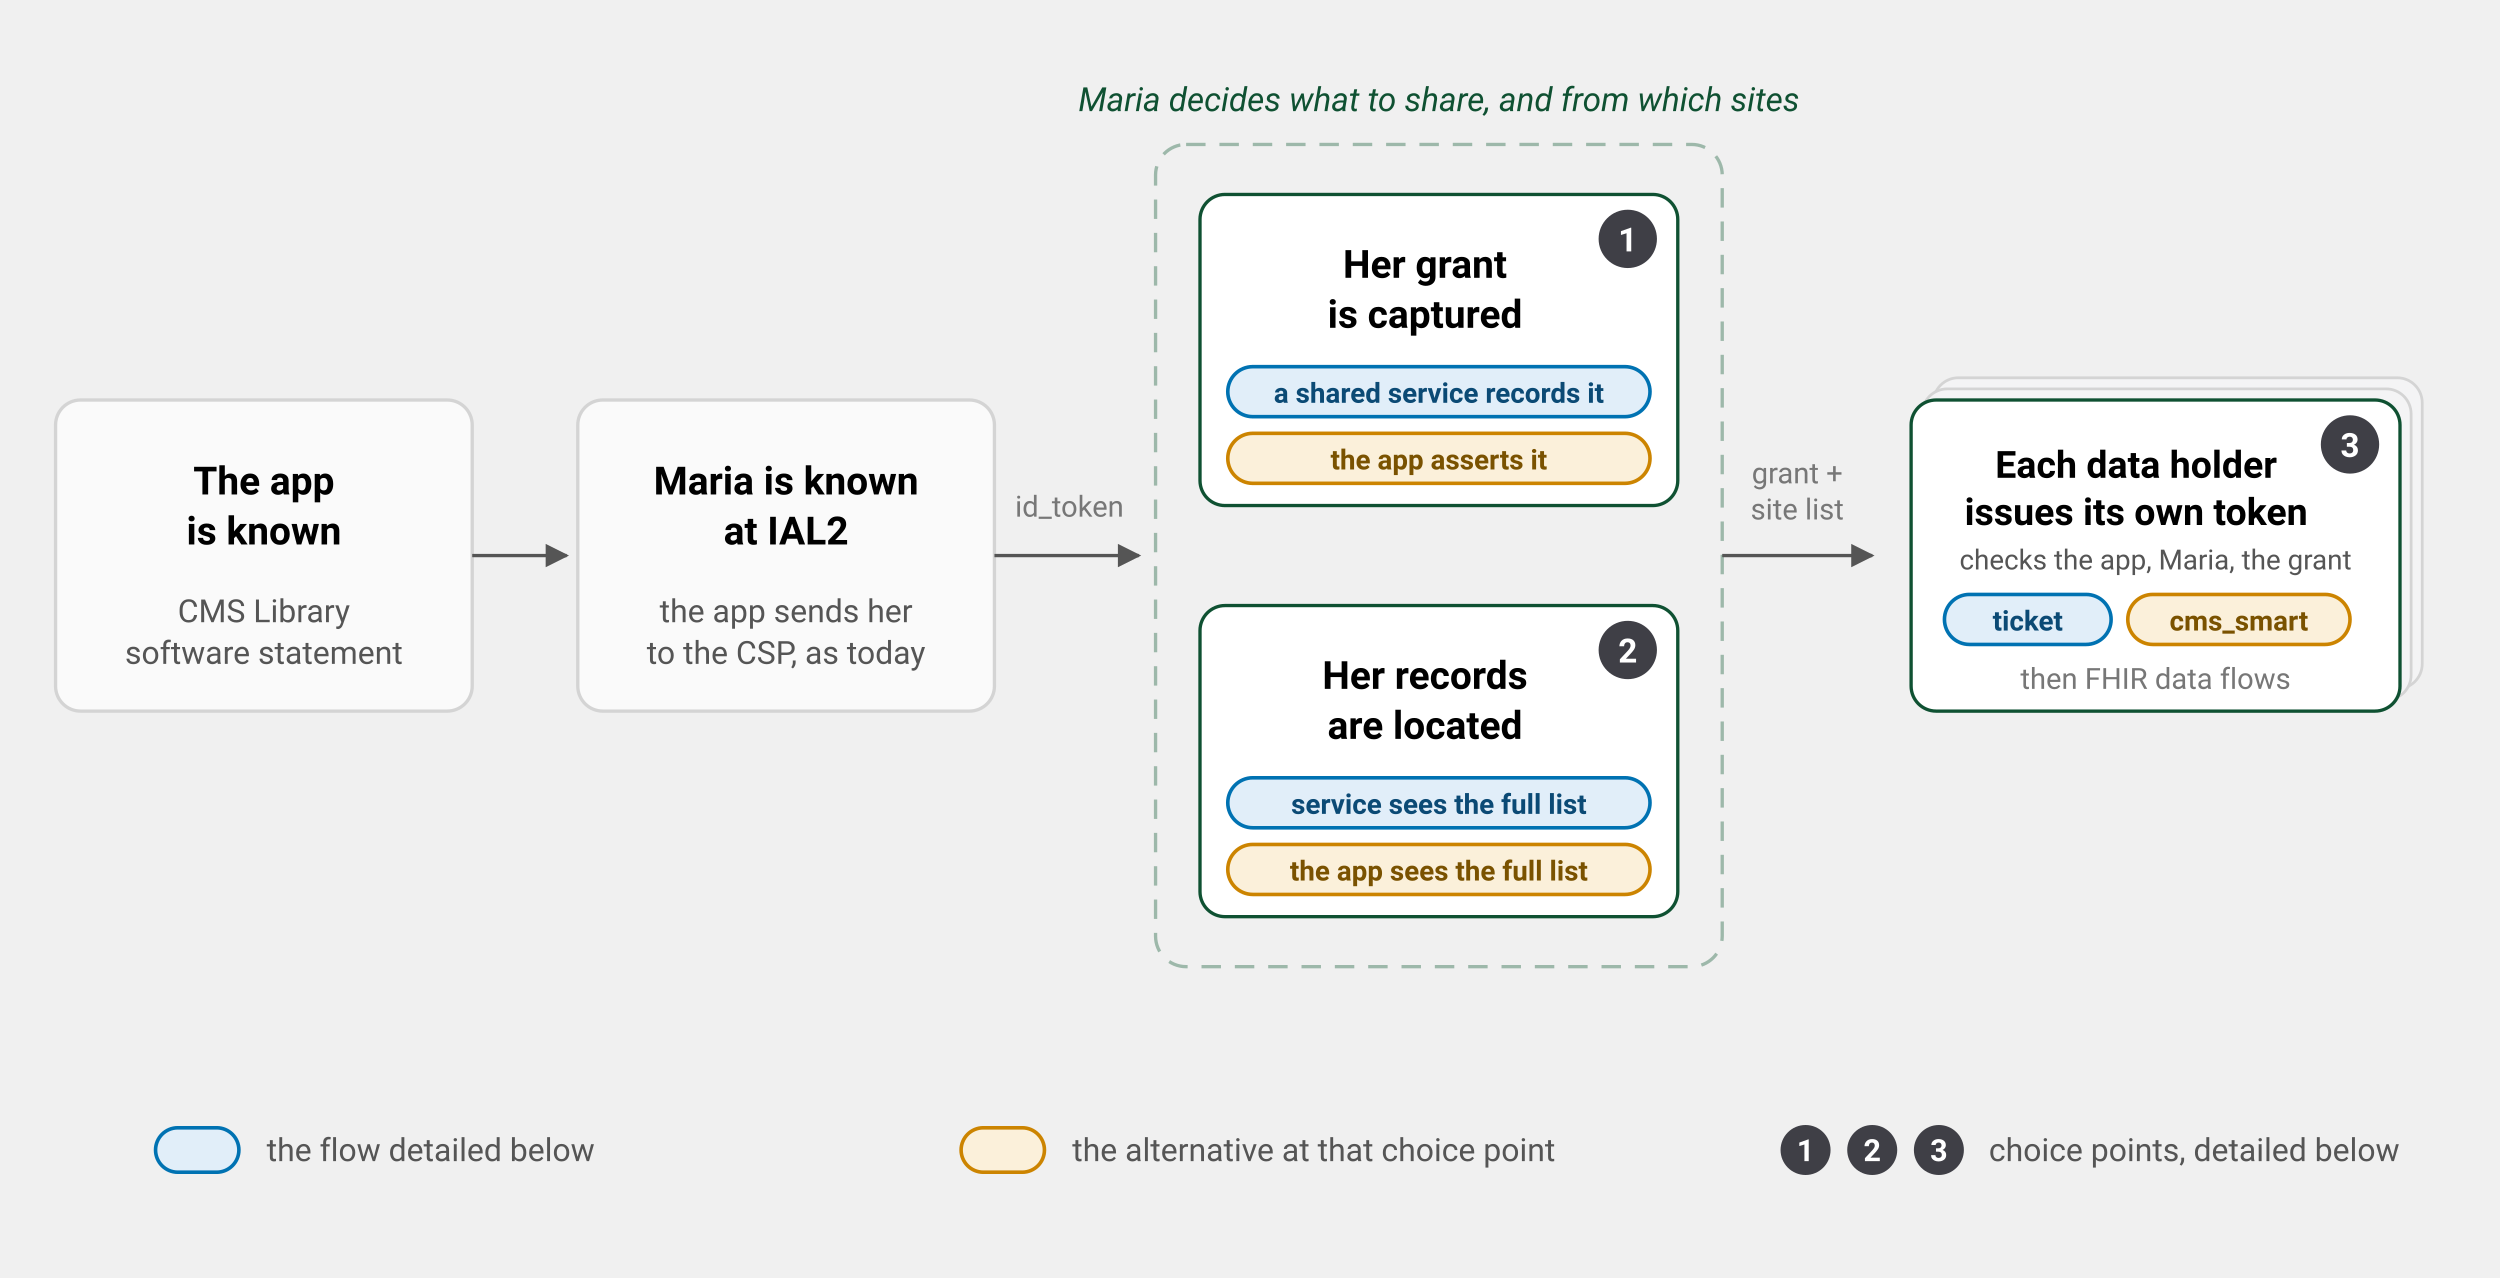
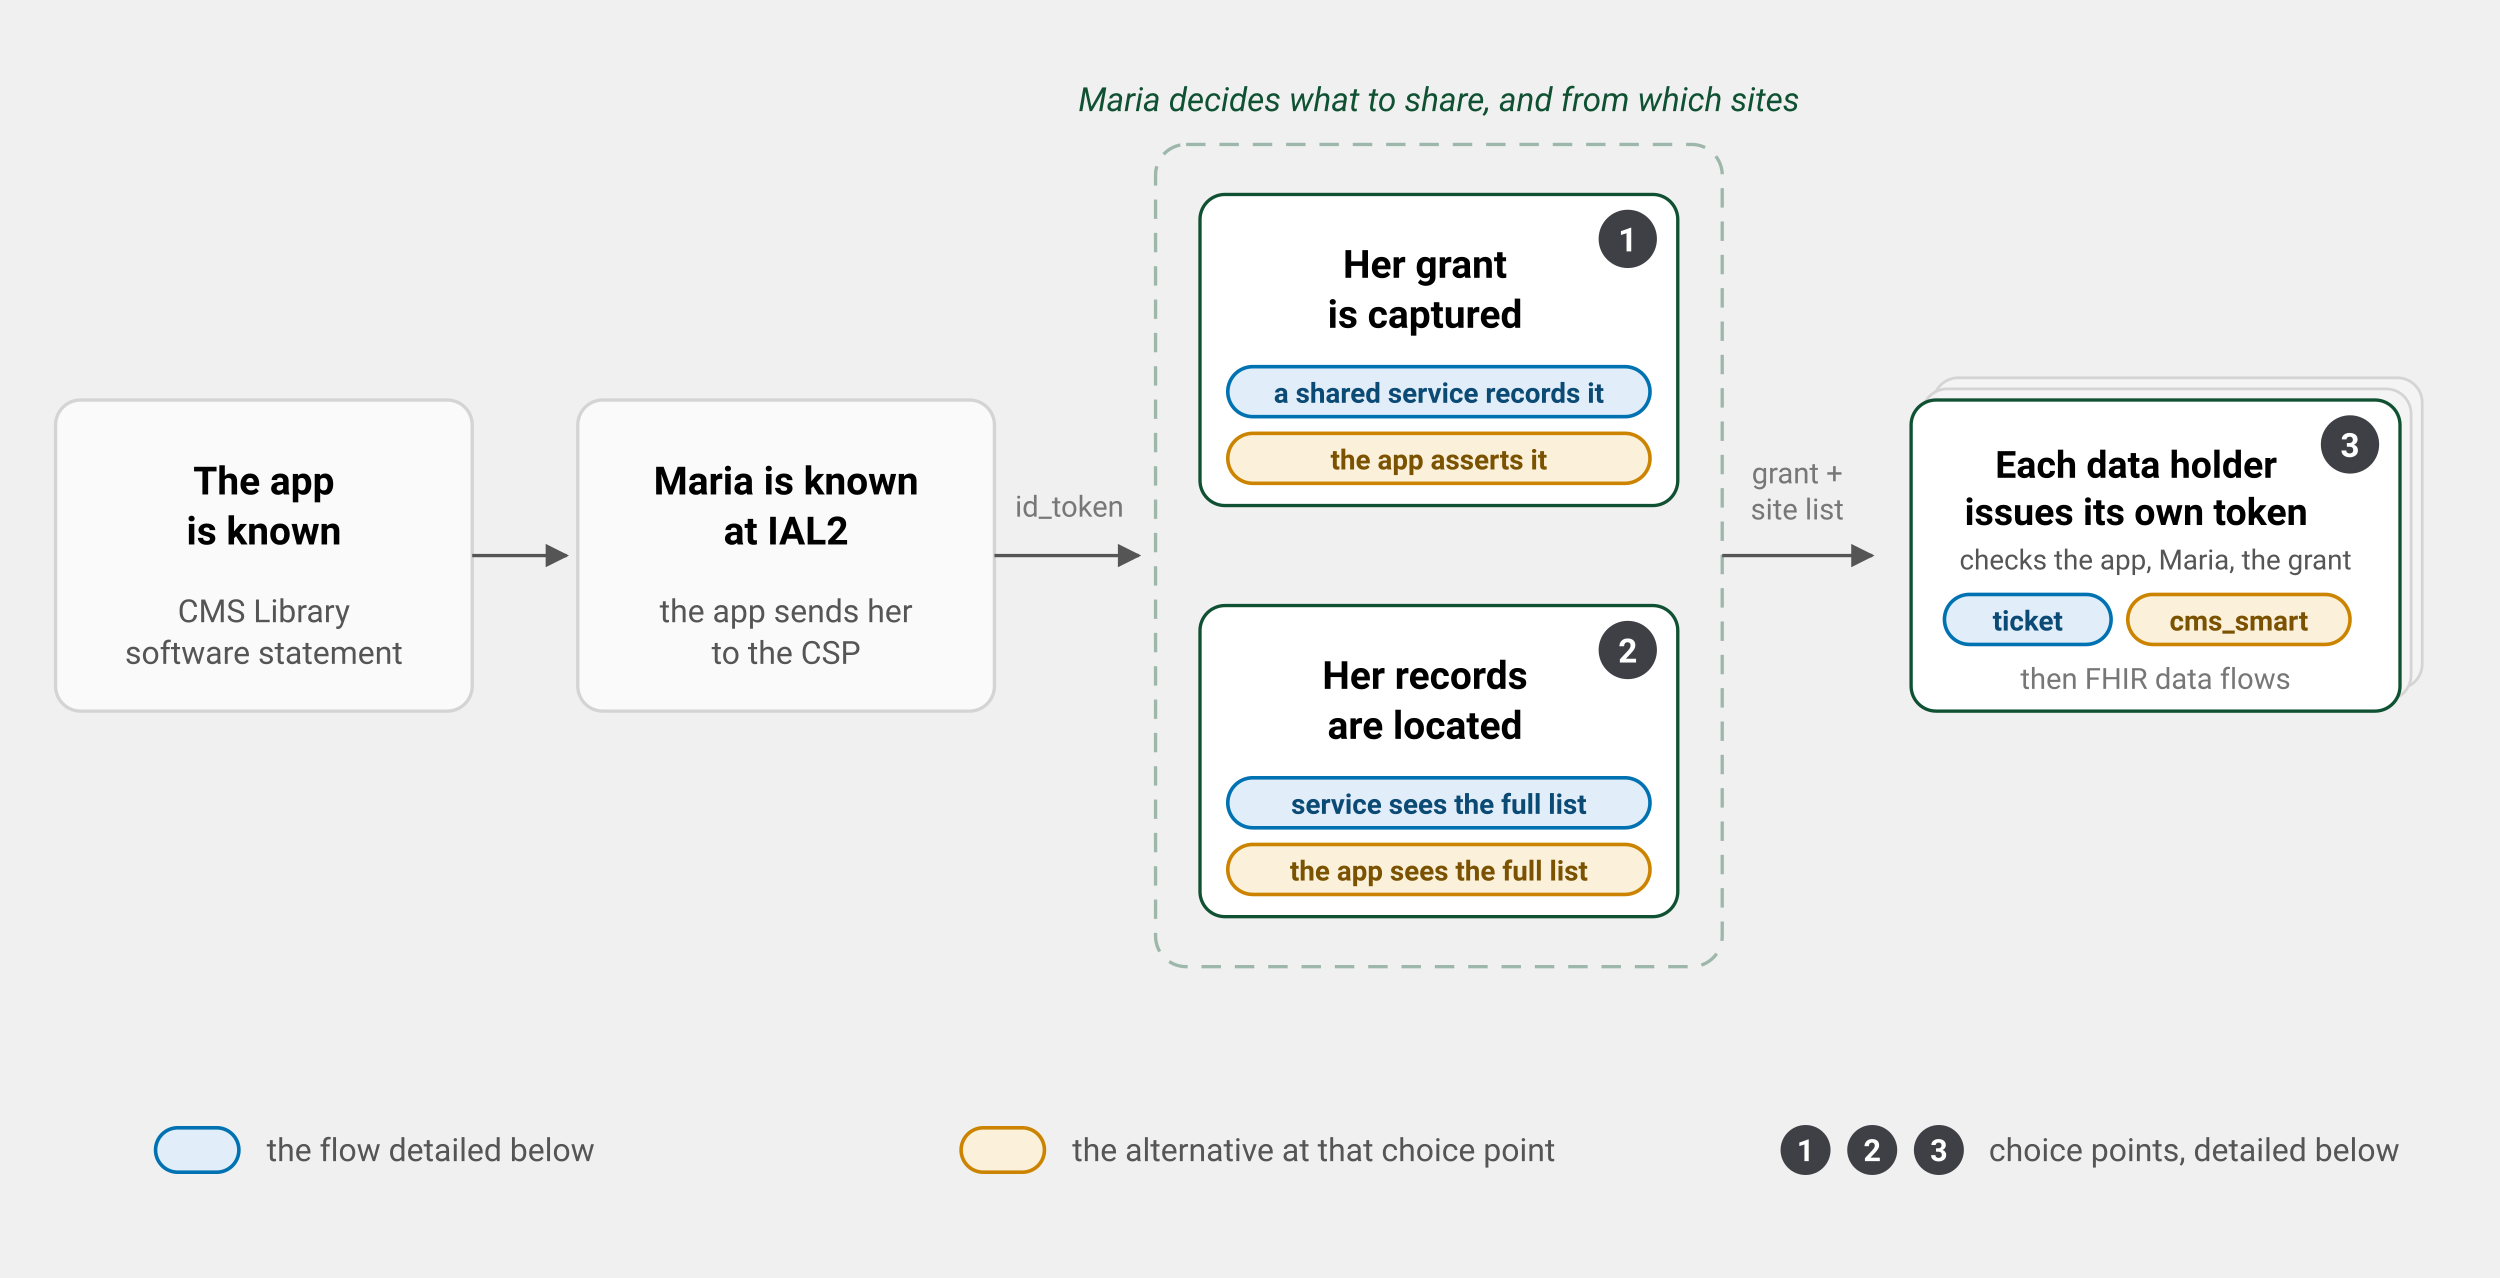
<svg xmlns="http://www.w3.org/2000/svg" viewBox="0 0 900 460" font-family="ui-sans-serif, system-ui, -apple-system, 'Segoe UI', Roboto, Arial, sans-serif">
  <defs>
    <marker id="la" viewBox="0 0 10 10" refX="9" refY="5" markerWidth="7" markerHeight="7" orient="auto-start-reverse">
      <path d="M 0 0 L 10 5 L 0 10 z" fill="#555" />
    </marker>
  </defs>
  <g>
    <rect x="20" y="144" width="150" height="112" rx="9" fill="#fafafa" stroke="#d4d4d4" stroke-width="1.2" />
    <text x="95" y="178" text-anchor="middle" font-size="14" font-weight="600">The app</text>
    <text x="95" y="196" text-anchor="middle" font-size="14" font-weight="600">is known</text>
    <text x="95" y="224" text-anchor="middle" font-size="11.5" fill="#555">CMS Library</text>
    <text x="95" y="239" text-anchor="middle" font-size="11.5" fill="#555">software statement</text>
  </g>
  <line x1="170" y1="200" x2="204" y2="200" stroke="#555" stroke-width="1.2" marker-end="url(#la)" />
  <g>
    <rect x="208" y="144" width="150" height="112" rx="9" fill="#fafafa" stroke="#d4d4d4" stroke-width="1.2" />
    <text x="283" y="178" text-anchor="middle" font-size="14" font-weight="600">Maria is known</text>
    <text x="283" y="196" text-anchor="middle" font-size="14" font-weight="600">at IAL2</text>
    <text x="283" y="224" text-anchor="middle" font-size="11.5" fill="#555">the app sends her</text>
-     <text x="283" y="239" text-anchor="middle" font-size="11.5" fill="#555">to the CSP, as today</text>
+     <text x="283" y="239" text-anchor="middle" font-size="11.5" fill="#555">to the CSP</text>
  </g>
  <text x="385" y="186" text-anchor="middle" font-size="10.5" fill="#777">id_token</text>
  <line x1="358" y1="200" x2="410" y2="200" stroke="#555" stroke-width="1.2" marker-end="url(#la)" />
  <g>
    <text x="518" y="40" text-anchor="middle" font-size="12" font-style="italic" fill="#0f5132">Maria decides what to share, and from which sites</text>
    <rect x="416" y="52" width="204" height="296" rx="11" fill="none" stroke="#9db8aa" stroke-width="1.2" stroke-dasharray="7 5" />
    <rect x="432" y="70" width="172" height="112" rx="9" fill="#fff" stroke="#0f5132" stroke-width="1.2" />
    <circle cx="586" cy="86" r="10.5" fill="#3f3f46" />
    <text x="586" y="90.5" text-anchor="middle" fill="#fff" font-weight="700" font-size="12">1</text>
    <text x="513" y="100" text-anchor="middle" font-size="14" font-weight="600">Her grant</text>
    <text x="513" y="118" text-anchor="middle" font-size="14" font-weight="600">is captured</text>
    <rect x="442" y="132" width="152" height="18" rx="9" fill="#e1eef9" stroke="#0072b2" stroke-width="1.3" />
    <text x="518" y="145" text-anchor="middle" font-size="10" font-weight="600" fill="#0b4a75">a shared service records it</text>
    <rect x="442" y="156" width="152" height="18" rx="9" fill="#fbf0da" stroke="#cc8400" stroke-width="1.3" />
    <text x="518" y="169" text-anchor="middle" font-size="10" font-weight="600" fill="#7a5200">the app asserts it</text>
    <rect x="432" y="218" width="172" height="112" rx="9" fill="#fff" stroke="#0f5132" stroke-width="1.2" />
    <circle cx="586" cy="234" r="10.5" fill="#3f3f46" />
    <text x="586" y="238.5" text-anchor="middle" fill="#fff" font-weight="700" font-size="12">2</text>
    <text x="513" y="248" text-anchor="middle" font-size="14" font-weight="600">Her records</text>
    <text x="513" y="266" text-anchor="middle" font-size="14" font-weight="600">are located</text>
    <rect x="442" y="280" width="152" height="18" rx="9" fill="#e1eef9" stroke="#0072b2" stroke-width="1.3" />
    <text x="518" y="293" text-anchor="middle" font-size="10" font-weight="600" fill="#0b4a75">service sees the full list</text>
    <rect x="442" y="304" width="152" height="18" rx="9" fill="#fbf0da" stroke="#cc8400" stroke-width="1.3" />
    <text x="518" y="317" text-anchor="middle" font-size="10" font-weight="600" fill="#7a5200">the app sees the full list</text>
  </g>
  <text x="647" y="174" text-anchor="middle" font-size="10.5" fill="#777">grant +</text>
  <text x="647" y="187" text-anchor="middle" font-size="10.5" fill="#777">site list</text>
  <line x1="620" y1="200" x2="674" y2="200" stroke="#555" stroke-width="1.2" marker-end="url(#la)" />
  <g>
    <rect x="696" y="136" width="176" height="112" rx="9" fill="#f4f4f5" stroke="#d4d4d4" />
    <rect x="692" y="140" width="176" height="112" rx="9" fill="#f4f4f5" stroke="#d4d4d4" />
    <rect x="688" y="144" width="176" height="112" rx="9" fill="#fff" stroke="#0f5132" stroke-width="1.2" />
    <circle cx="846" cy="160" r="10.5" fill="#3f3f46" />
    <text x="846" y="164.5" text-anchor="middle" fill="#fff" font-weight="700" font-size="12">3</text>
    <text x="769" y="172" text-anchor="middle" font-size="13.5" font-weight="600">Each data holder</text>
    <text x="769" y="189" text-anchor="middle" font-size="13.5" font-weight="600">issues its own token</text>
    <text x="776" y="205" text-anchor="middle" font-size="10" fill="#555">checks the app, Maria, the grant</text>
    <rect x="700" y="214" width="60" height="18" rx="9" fill="#e1eef9" stroke="#0072b2" stroke-width="1.3" />
    <text x="730" y="227" text-anchor="middle" font-size="10" font-weight="600" fill="#0b4a75">ticket</text>
    <rect x="766" y="214" width="80" height="18" rx="9" fill="#fbf0da" stroke="#cc8400" stroke-width="1.3" />
    <text x="806" y="227" text-anchor="middle" font-size="10" font-weight="600" fill="#7a5200">cms_smart</text>
    <text x="776" y="248" text-anchor="middle" font-size="10.5" fill="#777">then FHIR data flows</text>
  </g>
  <g font-size="11.5" fill="#555">
    <rect x="56" y="406" width="30" height="16" rx="8" fill="#e1eef9" stroke="#0072b2" stroke-width="1.3" />
    <text x="96" y="418">the flow detailed below</text>
    <rect x="346" y="406" width="30" height="16" rx="8" fill="#fbf0da" stroke="#cc8400" stroke-width="1.3" />
    <text x="386" y="418">the alternative at that choice point</text>
    <circle cx="650" cy="414" r="9" fill="#3f3f46" />
    <text x="650" y="418" text-anchor="middle" fill="#fff" font-weight="700" font-size="11">1</text>
    <circle cx="674" cy="414" r="9" fill="#3f3f46" />
    <text x="674" y="418" text-anchor="middle" fill="#fff" font-weight="700" font-size="11">2</text>
    <circle cx="698" cy="414" r="9" fill="#3f3f46" />
    <text x="698" y="418" text-anchor="middle" fill="#fff" font-weight="700" font-size="11">3</text>
    <text x="716" y="418">choice points, detailed below</text>
  </g>
</svg>
